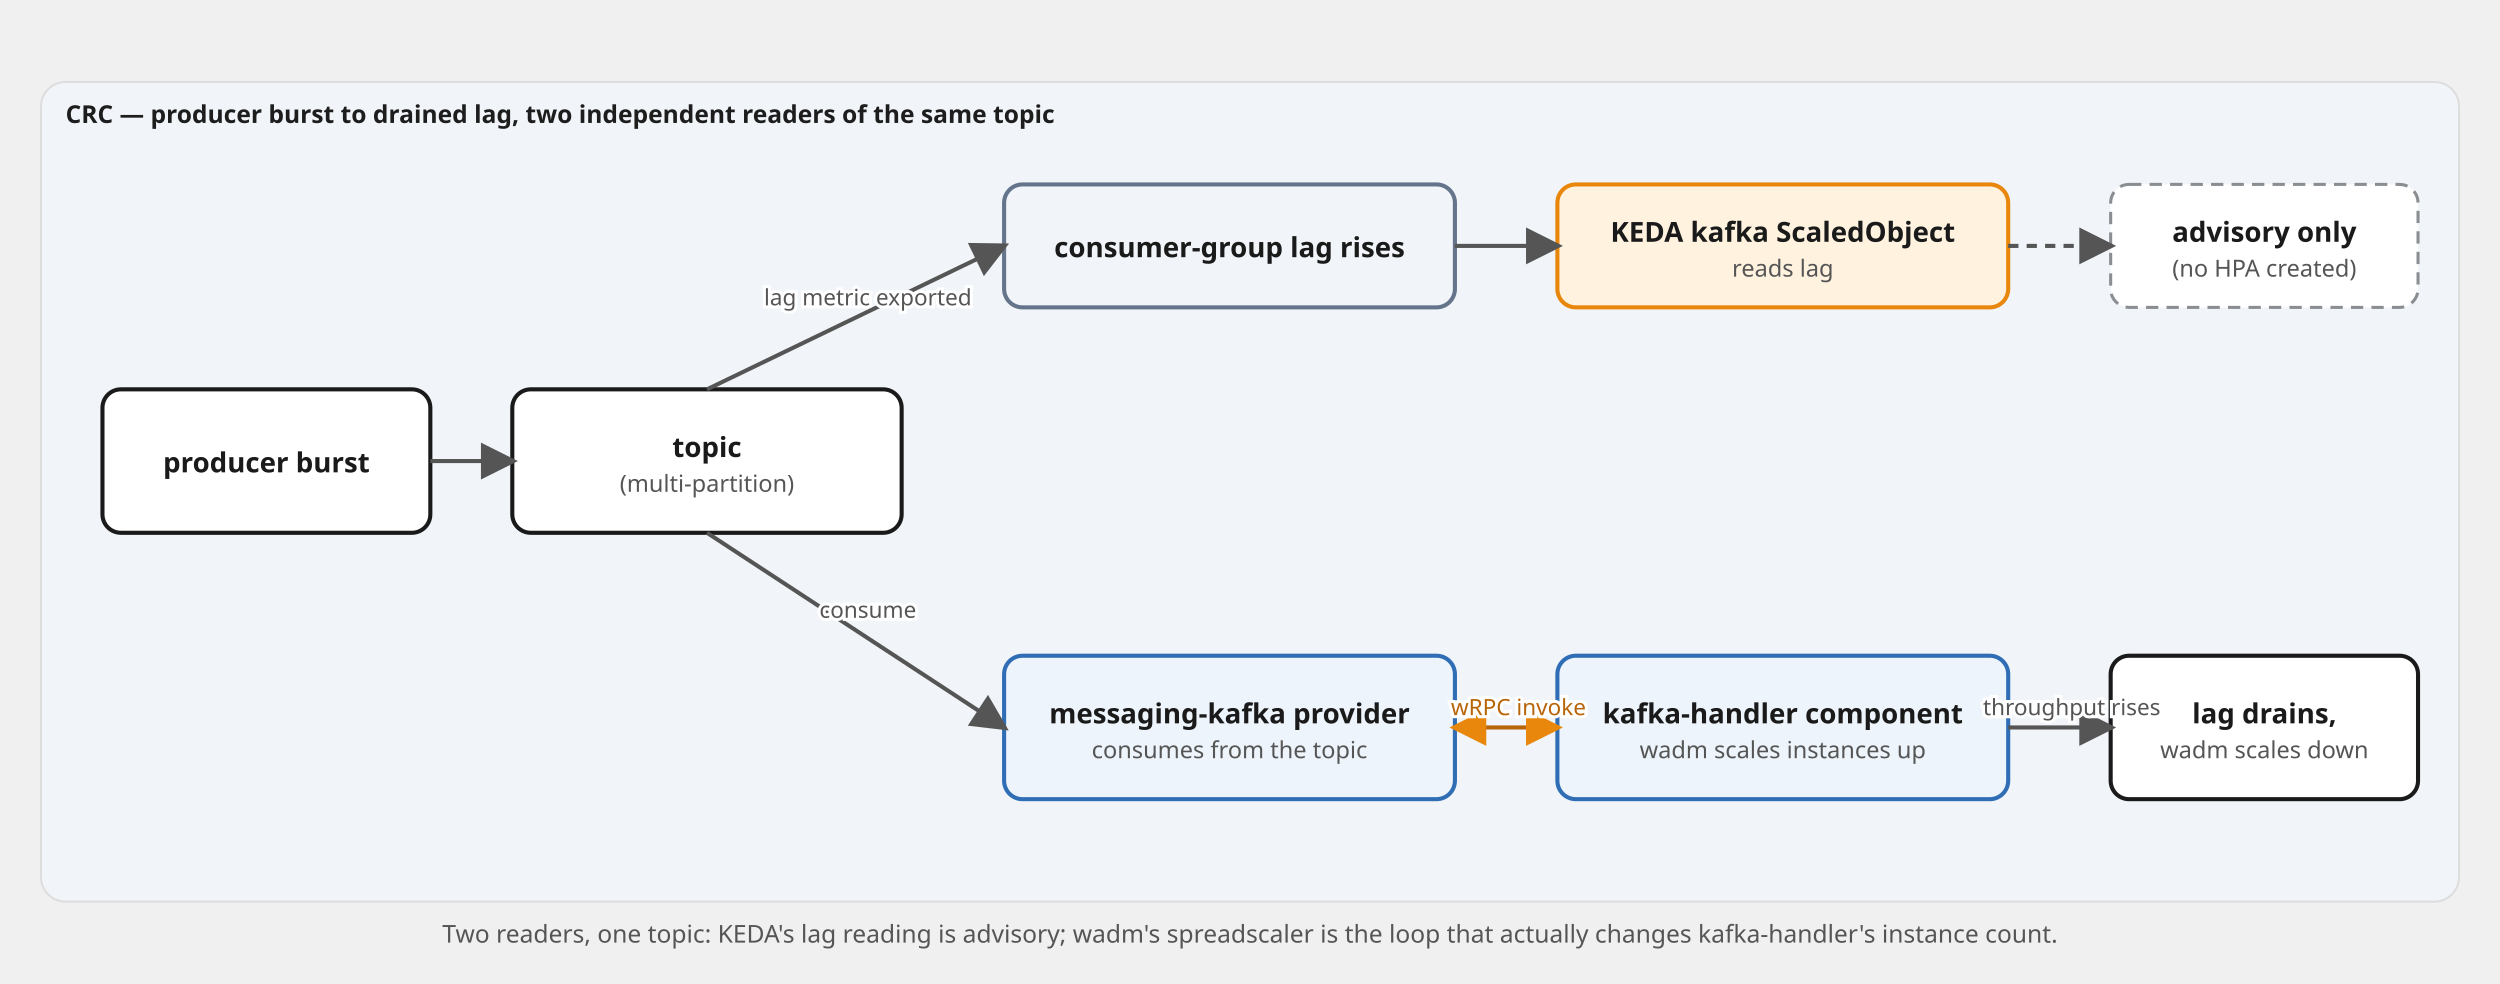
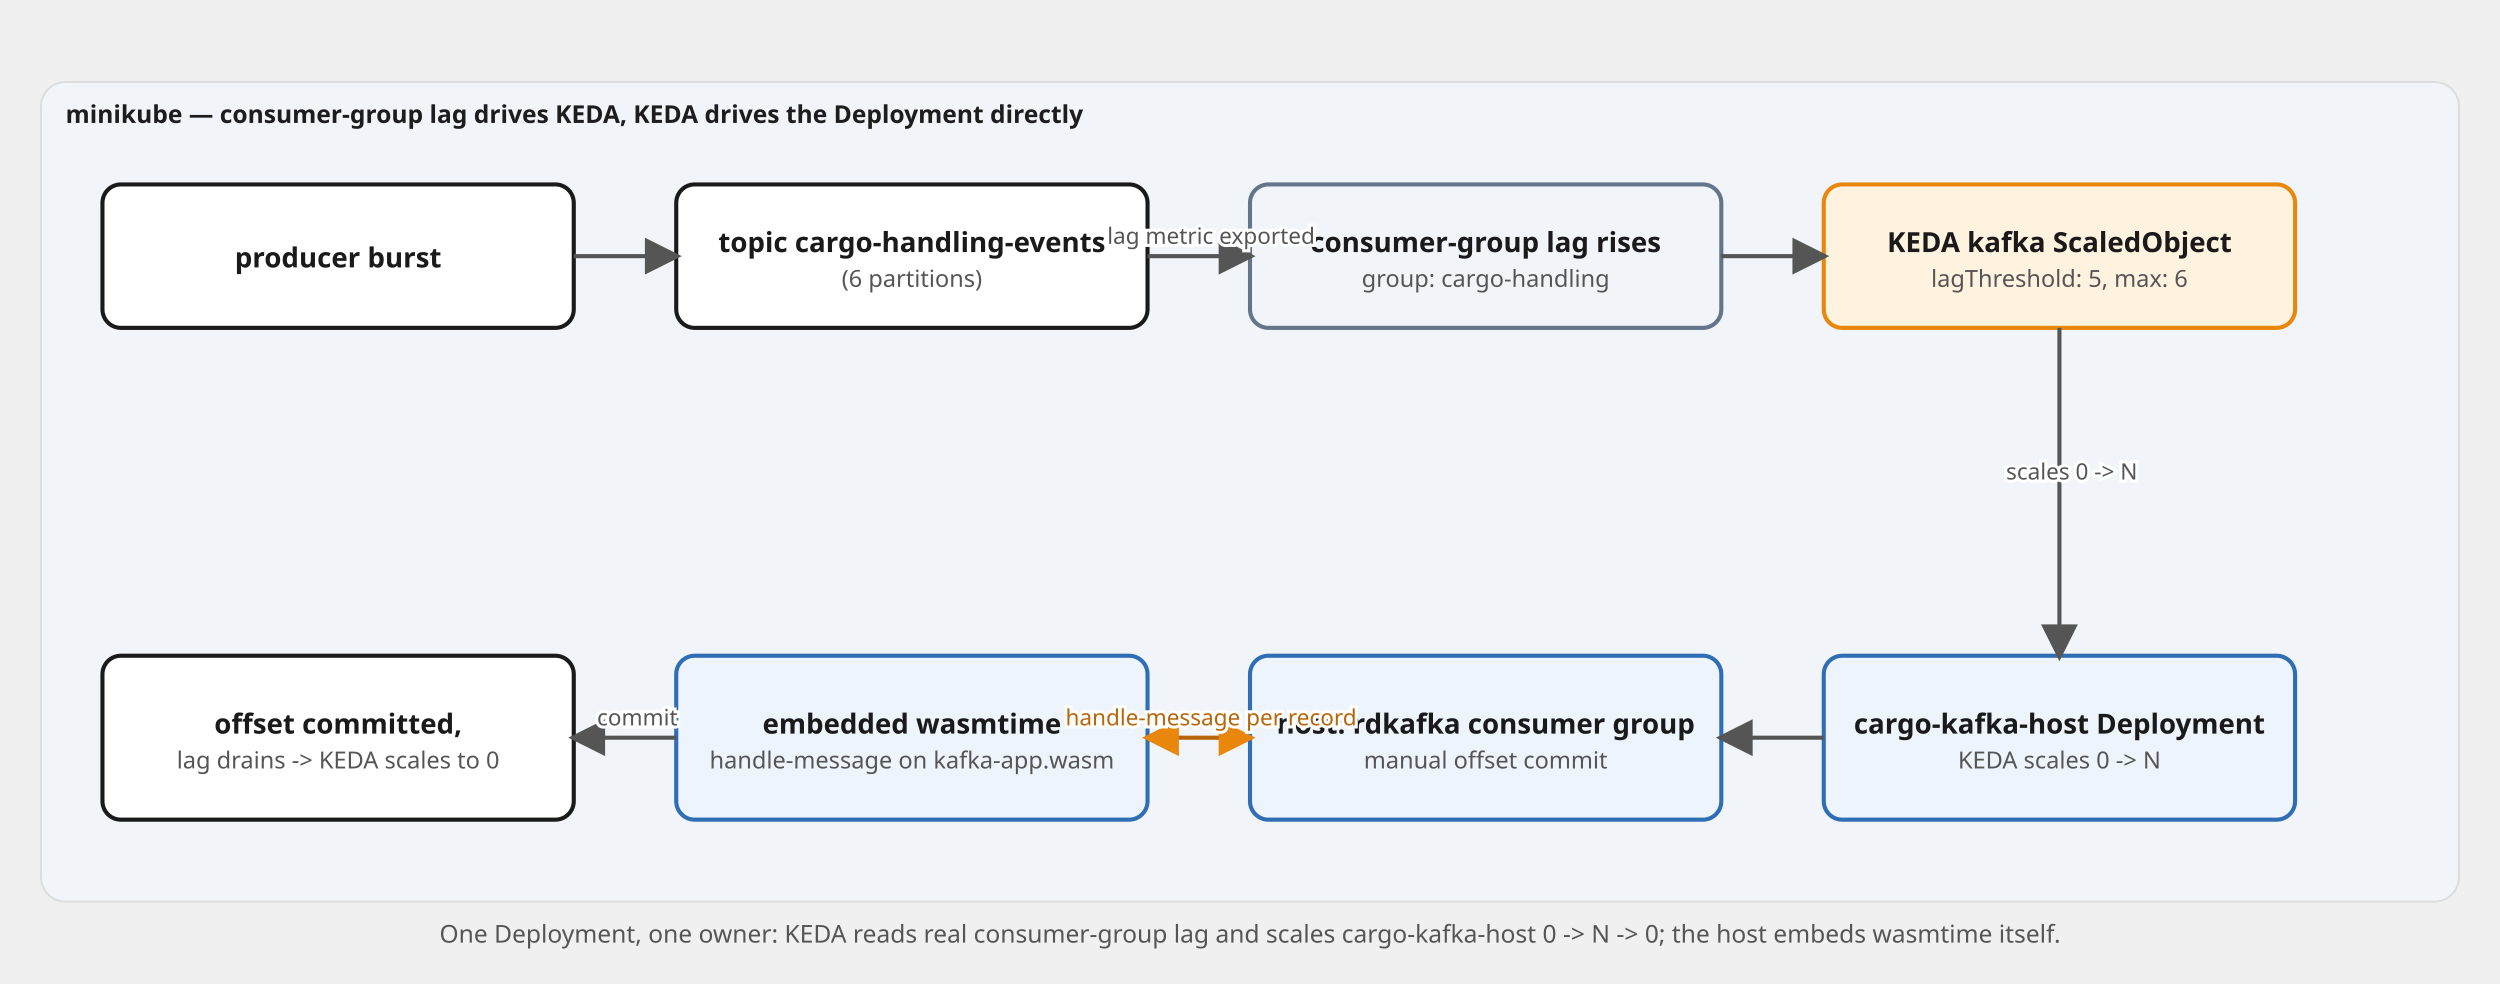
<svg xmlns="http://www.w3.org/2000/svg" viewBox="0 0 1220 480" font-family="'Red Hat Text', system-ui, sans-serif" role="img">
  <defs>
    <marker id="a" viewBox="0 0 10 10" refX="8.5" refY="5" markerWidth="9" markerHeight="9" orient="auto-start-reverse">
      <path d="M0,0 L10,5 L0,10 z" fill="#555" />
    </marker>
    <marker id="am" viewBox="0 0 10 10" refX="8.5" refY="5" markerWidth="9" markerHeight="9" orient="auto-start-reverse">
      <path d="M0,0 L10,5 L0,10 z" fill="#e8870c" />
    </marker>
  </defs>
  <rect x="20" y="40" width="1180" height="400" rx="12" fill="#f1f5f9" stroke="#ddd" />
-   <text x="32" y="60" font-size="12" font-weight="700" fill="#1d1d1d">CRC — producer burst to drained lag, two independent readers of the same topic</text>
-   <rect x="50" y="190" width="160" height="70" rx="9" fill="#ffffff" stroke="#1a1a1a" stroke-width="2" />
-   <text x="130.0" y="230.5" font-size="13.5" font-weight="700" fill="#1a1a1a" text-anchor="middle">producer burst</text>
-   <rect x="250" y="190" width="190" height="70" rx="9" fill="#ffffff" stroke="#1a1a1a" stroke-width="2" />
-   <text x="345.0" y="223.0" font-size="13.5" font-weight="700" fill="#1a1a1a" text-anchor="middle">topic</text>
-   <text x="345.0" y="240.0" font-size="11.5" fill="#555555" text-anchor="middle">(multi-partition)</text>
-   <rect x="490" y="90" width="220" height="60" rx="9" fill="#f1f5f9" stroke="#64748b" stroke-width="2" />
-   <text x="600.0" y="125.5" font-size="13.5" font-weight="700" fill="#1a1a1a" text-anchor="middle">consumer-group lag rises</text>
-   <rect x="760" y="90" width="220" height="60" rx="9" fill="#fff3e0" stroke="#e8870c" stroke-width="2" />
-   <text x="870.0" y="118.0" font-size="13.5" font-weight="700" fill="#1a1a1a" text-anchor="middle">KEDA kafka ScaledObject</text>
-   <text x="870.0" y="135.0" font-size="11.5" fill="#555555" text-anchor="middle">reads lag</text>
-   <rect x="1030" y="90" width="150" height="60" rx="9" fill="#ffffff" stroke="#8a8d91" stroke-width="1.5" stroke-dasharray="6 4" />
-   <text x="1105.0" y="118.0" font-size="13.5" font-weight="700" fill="#1a1a1a" text-anchor="middle">advisory only</text>
-   <text x="1105.0" y="135.0" font-size="11.5" fill="#555555" text-anchor="middle">(no HPA created)</text>
-   <rect x="490" y="320" width="220" height="70" rx="9" fill="#eef4fb" stroke="#2f6db5" stroke-width="2" />
-   <text x="600.0" y="353.0" font-size="13.5" font-weight="700" fill="#1a1a1a" text-anchor="middle">messaging-kafka provider</text>
-   <text x="600.0" y="370.0" font-size="11.5" fill="#555555" text-anchor="middle">consumes from the topic</text>
-   <rect x="760" y="320" width="220" height="70" rx="9" fill="#eef4fb" stroke="#2f6db5" stroke-width="2" />
-   <text x="870.0" y="353.0" font-size="13.5" font-weight="700" fill="#1a1a1a" text-anchor="middle">kafka-handler component</text>
-   <text x="870.0" y="370.0" font-size="11.5" fill="#555555" text-anchor="middle">wadm scales instances up</text>
-   <rect x="1030" y="320" width="150" height="70" rx="9" fill="#ffffff" stroke="#1a1a1a" stroke-width="2" />
-   <text x="1105.0" y="353.0" font-size="13.5" font-weight="700" fill="#1a1a1a" text-anchor="middle">lag drains,</text>
-   <text x="1105.0" y="370.0" font-size="11.5" fill="#555555" text-anchor="middle">wadm scales down</text>
-   <path d="M210,225 L250,225" fill="none" stroke="#555" stroke-width="2" marker-end="url(#a)" />
-   <path d="M345,190 L490,120" fill="none" stroke="#555" stroke-width="2" marker-end="url(#a)" />
-   <text x="423.5" y="149.0" font-size="11" fill="#ffffff" stroke="#ffffff" stroke-width="3" paint-order="stroke" text-anchor="middle">lag metric exported</text>
-   <text x="423.5" y="149.0" font-size="11" fill="#555" text-anchor="middle">lag metric exported</text>
-   <path d="M710,120 L760,120" fill="none" stroke="#555" stroke-width="2" marker-end="url(#a)" />
-   <path d="M980,120 L1030,120" fill="none" stroke="#555" stroke-width="2" stroke-dasharray="5 4" marker-end="url(#a)" />
-   <path d="M345,260 L490,355" fill="none" stroke="#555" stroke-width="2" marker-end="url(#a)" />
-   <text x="423.5" y="301.5" font-size="11" fill="#ffffff" stroke="#ffffff" stroke-width="3" paint-order="stroke" text-anchor="middle">consume</text>
-   <text x="423.5" y="301.5" font-size="11" fill="#555" text-anchor="middle">consume</text>
-   <path d="M710,355 L760,355" fill="none" stroke="#b8650a" stroke-width="2" marker-start="url(#am)" marker-end="url(#am)" />
-   <text x="741.0" y="349.0" font-size="11" fill="#ffffff" stroke="#ffffff" stroke-width="3" paint-order="stroke" text-anchor="middle">wRPC invoke</text>
-   <text x="741.0" y="349.0" font-size="11" fill="#b8650a" text-anchor="middle">wRPC invoke</text>
-   <path d="M980,355 L1030,355" fill="none" stroke="#555" stroke-width="2" marker-end="url(#a)" />
-   <text x="1011.0" y="349.0" font-size="11" fill="#ffffff" stroke="#ffffff" stroke-width="3" paint-order="stroke" text-anchor="middle">throughput rises</text>
-   <text x="1011.0" y="349.0" font-size="11" fill="#555" text-anchor="middle">throughput rises</text>
-   <text x="610" y="460" font-size="12" fill="#555555" text-anchor="middle">Two readers, one topic: KEDA's lag reading is advisory; wadm's spreadscaler is the loop that actually changes kafka-handler's instance count.</text>
+   <text x="32" y="60" font-size="12" font-weight="700" fill="#1d1d1d">minikube — consumer-group lag drives KEDA, KEDA drives the Deployment directly</text>
+   <rect x="50" y="90" width="230" height="70" rx="9" fill="#ffffff" stroke="#1a1a1a" stroke-width="2" />
+   <text x="165.0" y="130.5" font-size="13.5" font-weight="700" fill="#1a1a1a" text-anchor="middle">producer burst</text>
+   <rect x="330" y="90" width="230" height="70" rx="9" fill="#ffffff" stroke="#1a1a1a" stroke-width="2" />
+   <text x="445.0" y="123.0" font-size="13.5" font-weight="700" fill="#1a1a1a" text-anchor="middle">topic cargo-handling-events</text>
+   <text x="445.0" y="140.0" font-size="11.5" fill="#555555" text-anchor="middle">(6 partitions)</text>
+   <rect x="610" y="90" width="230" height="70" rx="9" fill="#f1f5f9" stroke="#64748b" stroke-width="2" />
+   <text x="725.0" y="123.0" font-size="13.5" font-weight="700" fill="#1a1a1a" text-anchor="middle">consumer-group lag rises</text>
+   <text x="725.0" y="140.0" font-size="11.5" fill="#555555" text-anchor="middle">group: cargo-handling</text>
+   <rect x="890" y="90" width="230" height="70" rx="9" fill="#fff3e0" stroke="#e8870c" stroke-width="2" />
+   <text x="1005.0" y="123.0" font-size="13.5" font-weight="700" fill="#1a1a1a" text-anchor="middle">KEDA kafka ScaledObject</text>
+   <text x="1005.0" y="140.0" font-size="11.5" fill="#555555" text-anchor="middle">lagThreshold: 5, max: 6</text>
+   <rect x="890" y="320" width="230" height="80" rx="9" fill="#eef4fb" stroke="#2f6db5" stroke-width="2" />
+   <text x="1005.0" y="358.0" font-size="13.5" font-weight="700" fill="#1a1a1a" text-anchor="middle">cargo-kafka-host Deployment</text>
+   <text x="1005.0" y="375.0" font-size="11.5" fill="#555555" text-anchor="middle">KEDA scales 0 -&gt; N</text>
+   <rect x="610" y="320" width="230" height="80" rx="9" fill="#eef4fb" stroke="#2f6db5" stroke-width="2" />
+   <text x="725.0" y="358.0" font-size="13.5" font-weight="700" fill="#1a1a1a" text-anchor="middle">host: rdkafka consumer group</text>
+   <text x="725.0" y="375.0" font-size="11.5" fill="#555555" text-anchor="middle">manual offset commit</text>
+   <rect x="330" y="320" width="230" height="80" rx="9" fill="#eef4fb" stroke="#2f6db5" stroke-width="2" />
+   <text x="445.0" y="358.0" font-size="13.5" font-weight="700" fill="#1a1a1a" text-anchor="middle">embedded wasmtime</text>
+   <text x="445.0" y="375.0" font-size="11.5" fill="#555555" text-anchor="middle">handle-message on kafka-app.wasm</text>
+   <rect x="50" y="320" width="230" height="80" rx="9" fill="#ffffff" stroke="#1a1a1a" stroke-width="2" />
+   <text x="165.0" y="358.0" font-size="13.5" font-weight="700" fill="#1a1a1a" text-anchor="middle">offset committed,</text>
+   <text x="165.0" y="375.0" font-size="11.5" fill="#555555" text-anchor="middle">lag drains -&gt; KEDA scales to 0</text>
+   <path d="M280,125 L330,125" fill="none" stroke="#555" stroke-width="2" marker-end="url(#a)" />
+   <path d="M560,125 L610,125" fill="none" stroke="#555" stroke-width="2" marker-end="url(#a)" />
+   <text x="591.0" y="119.0" font-size="11" fill="#ffffff" stroke="#ffffff" stroke-width="3" paint-order="stroke" text-anchor="middle">lag metric exported</text>
+   <text x="591.0" y="119.0" font-size="11" fill="#555" text-anchor="middle">lag metric exported</text>
+   <path d="M840,125 L890,125" fill="none" stroke="#555" stroke-width="2" marker-end="url(#a)" />
+   <path d="M1005,160 L1005,320" fill="none" stroke="#555" stroke-width="2" marker-end="url(#a)" />
+   <text x="1011.0" y="234.0" font-size="11" fill="#ffffff" stroke="#ffffff" stroke-width="3" paint-order="stroke" text-anchor="middle">scales 0 -&gt; N</text>
+   <text x="1011.0" y="234.0" font-size="11" fill="#555" text-anchor="middle">scales 0 -&gt; N</text>
+   <path d="M890,360 L840,360" fill="none" stroke="#555" stroke-width="2" marker-end="url(#a)" />
+   <path d="M610,360 L560,360" fill="none" stroke="#b8650a" stroke-width="2" marker-start="url(#am)" marker-end="url(#am)" />
+   <text x="591.0" y="354.0" font-size="11" fill="#ffffff" stroke="#ffffff" stroke-width="3" paint-order="stroke" text-anchor="middle">handle-message per record</text>
+   <text x="591.0" y="354.0" font-size="11" fill="#b8650a" text-anchor="middle">handle-message per record</text>
+   <path d="M330,360 L280,360" fill="none" stroke="#555" stroke-width="2" marker-end="url(#a)" />
+   <text x="311.0" y="354.0" font-size="11" fill="#ffffff" stroke="#ffffff" stroke-width="3" paint-order="stroke" text-anchor="middle">commit</text>
+   <text x="311.0" y="354.0" font-size="11" fill="#555" text-anchor="middle">commit</text>
+   <text x="610" y="460" font-size="12" fill="#555555" text-anchor="middle">One Deployment, one owner: KEDA reads real consumer-group lag and scales cargo-kafka-host 0 -&gt; N -&gt; 0; the host embeds wasmtime itself.</text>
</svg>
